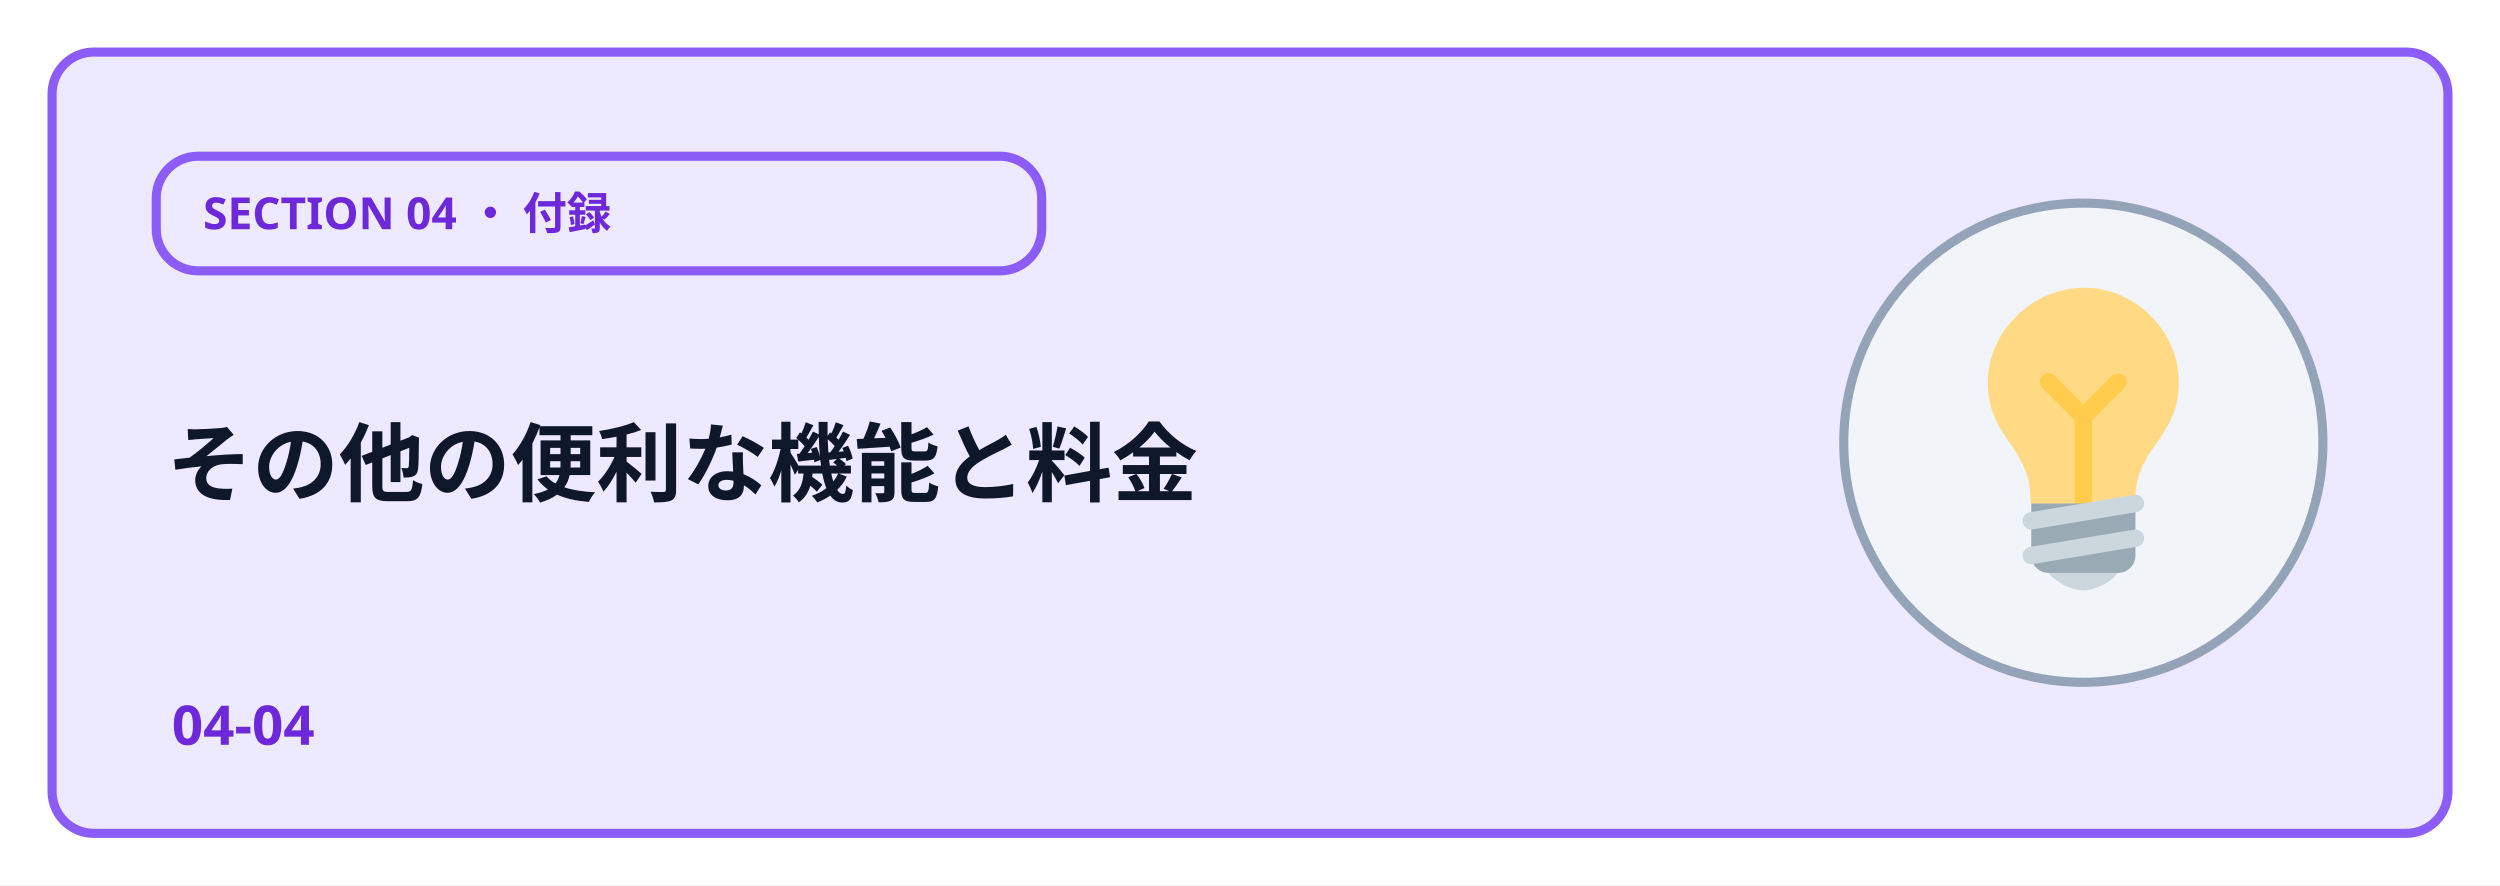
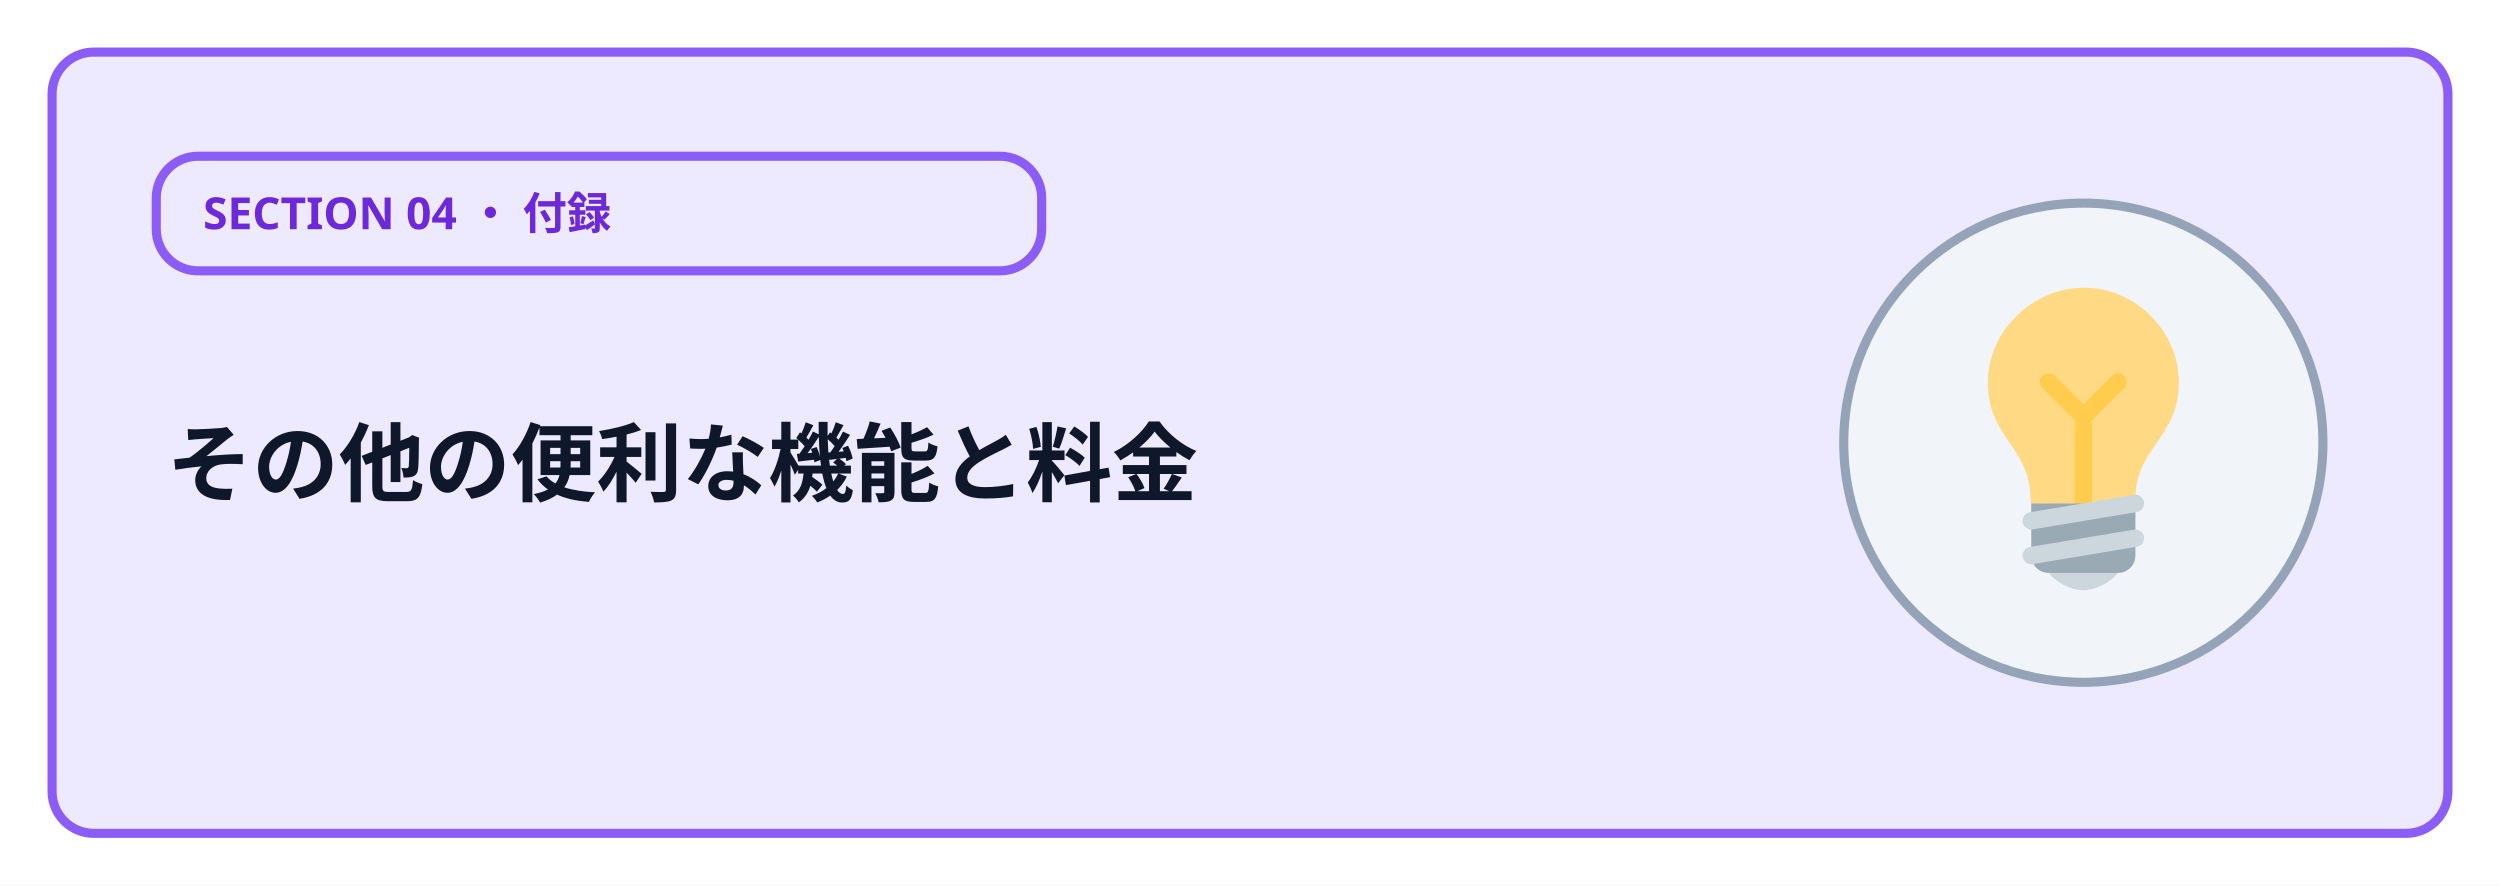
<svg xmlns="http://www.w3.org/2000/svg" width="960" height="340" viewBox="0 0 960 340" font-family="'Hiragino Sans','Noto Sans JP','Yu Gothic','Segoe UI',sans-serif">
  <defs>
    <marker id="aR" viewBox="0 0 10 10" refX="8" refY="5" markerWidth="7" markerHeight="7" orient="auto-start-reverse">
      <path d="M0 1 L9 5 L0 9 z" fill="#475569" />
    </marker>
    <marker id="aRsub" viewBox="0 0 10 10" refX="8" refY="5" markerWidth="7" markerHeight="7" orient="auto-start-reverse">
      <path d="M0 1 L9 5 L0 9 z" fill="#94a3b8" />
    </marker>
  </defs>
  <rect x="0" y="0" width="960" height="340" fill="#ffffff" />
  <rect x="20" y="20" width="920" height="300" rx="16" fill="#ede9fe" stroke="#8b5cf6" stroke-width="3.5" />
  <rect x="60" y="60" width="340" height="44" rx="16" fill="#ede9fe" stroke="#8b5cf6" stroke-width="3.5" />
  <text x="78" y="88" text-anchor="start" font-size="17" fill="#6d28d9" font-weight="600">SECTION 04 ・ 付録</text>
  <text x="64" y="190" text-anchor="start" font-size="33" fill="#0f172a" font-weight="700">その他の便利な機能と料金</text>
-   <text x="66" y="286" text-anchor="start" font-size="21" fill="#6d28d9" font-weight="700">04-04</text>
  <ellipse cx="800" cy="170" rx="92" ry="92" fill="#f1f5f9" stroke="#94a3b8" stroke-width="3.5" />
  <svg x="740" y="110" width="120" height="120" viewBox="0 0 36 36">
    <path fill="#FFD983" d="M29 11.06c0 6.439-5 7.439-5 13.44 0 3.098-3.123 3.359-5.5 3.359-2.053 0-6.586-.779-6.586-3.361C11.914 18.5 7 17.5 7 11.06 7 5.029 12.285.14 18.083.14 23.883.14 29 5.029 29 11.06z" />
    <path fill="#CCD6DD" d="M22.167 32.5c0 .828-2.234 2.5-4.167 2.5-1.933 0-4.167-1.672-4.167-2.5 0-.828 2.233-.5 4.167-.5 1.933 0 4.167-.328 4.167.5z" />
    <path fill="#FFCC4D" d="M22.707 10.293c-.391-.391-1.023-.391-1.414 0L18 13.586l-3.293-3.293c-.391-.391-1.023-.391-1.414 0s-.391 1.023 0 1.414L17 15.414V26c0 .553.448 1 1 1s1-.447 1-1V15.414l3.707-3.707c.391-.391.391-1.023 0-1.414z" />
    <path fill="#99AAB5" d="M24 31c0 1.104-.896 2-2 2h-8c-1.104 0-2-.896-2-2v-6h12v6z" />
    <path fill="#CCD6DD" d="M11.999 32c-.48 0-.904-.347-.985-.836-.091-.544.277-1.06.822-1.15l12-2c.544-.098 1.06.277 1.15.822.091.544-.277 1.06-.822 1.15l-12 2c-.055.01-.111.014-.165.014zm0-4c-.48 0-.904-.347-.985-.836-.091-.544.277-1.06.822-1.15l12-2c.544-.097 1.06.277 1.15.822.091.544-.277 1.06-.822 1.15l-12 2c-.055.01-.111.014-.165.014z" />
  </svg>
</svg>
